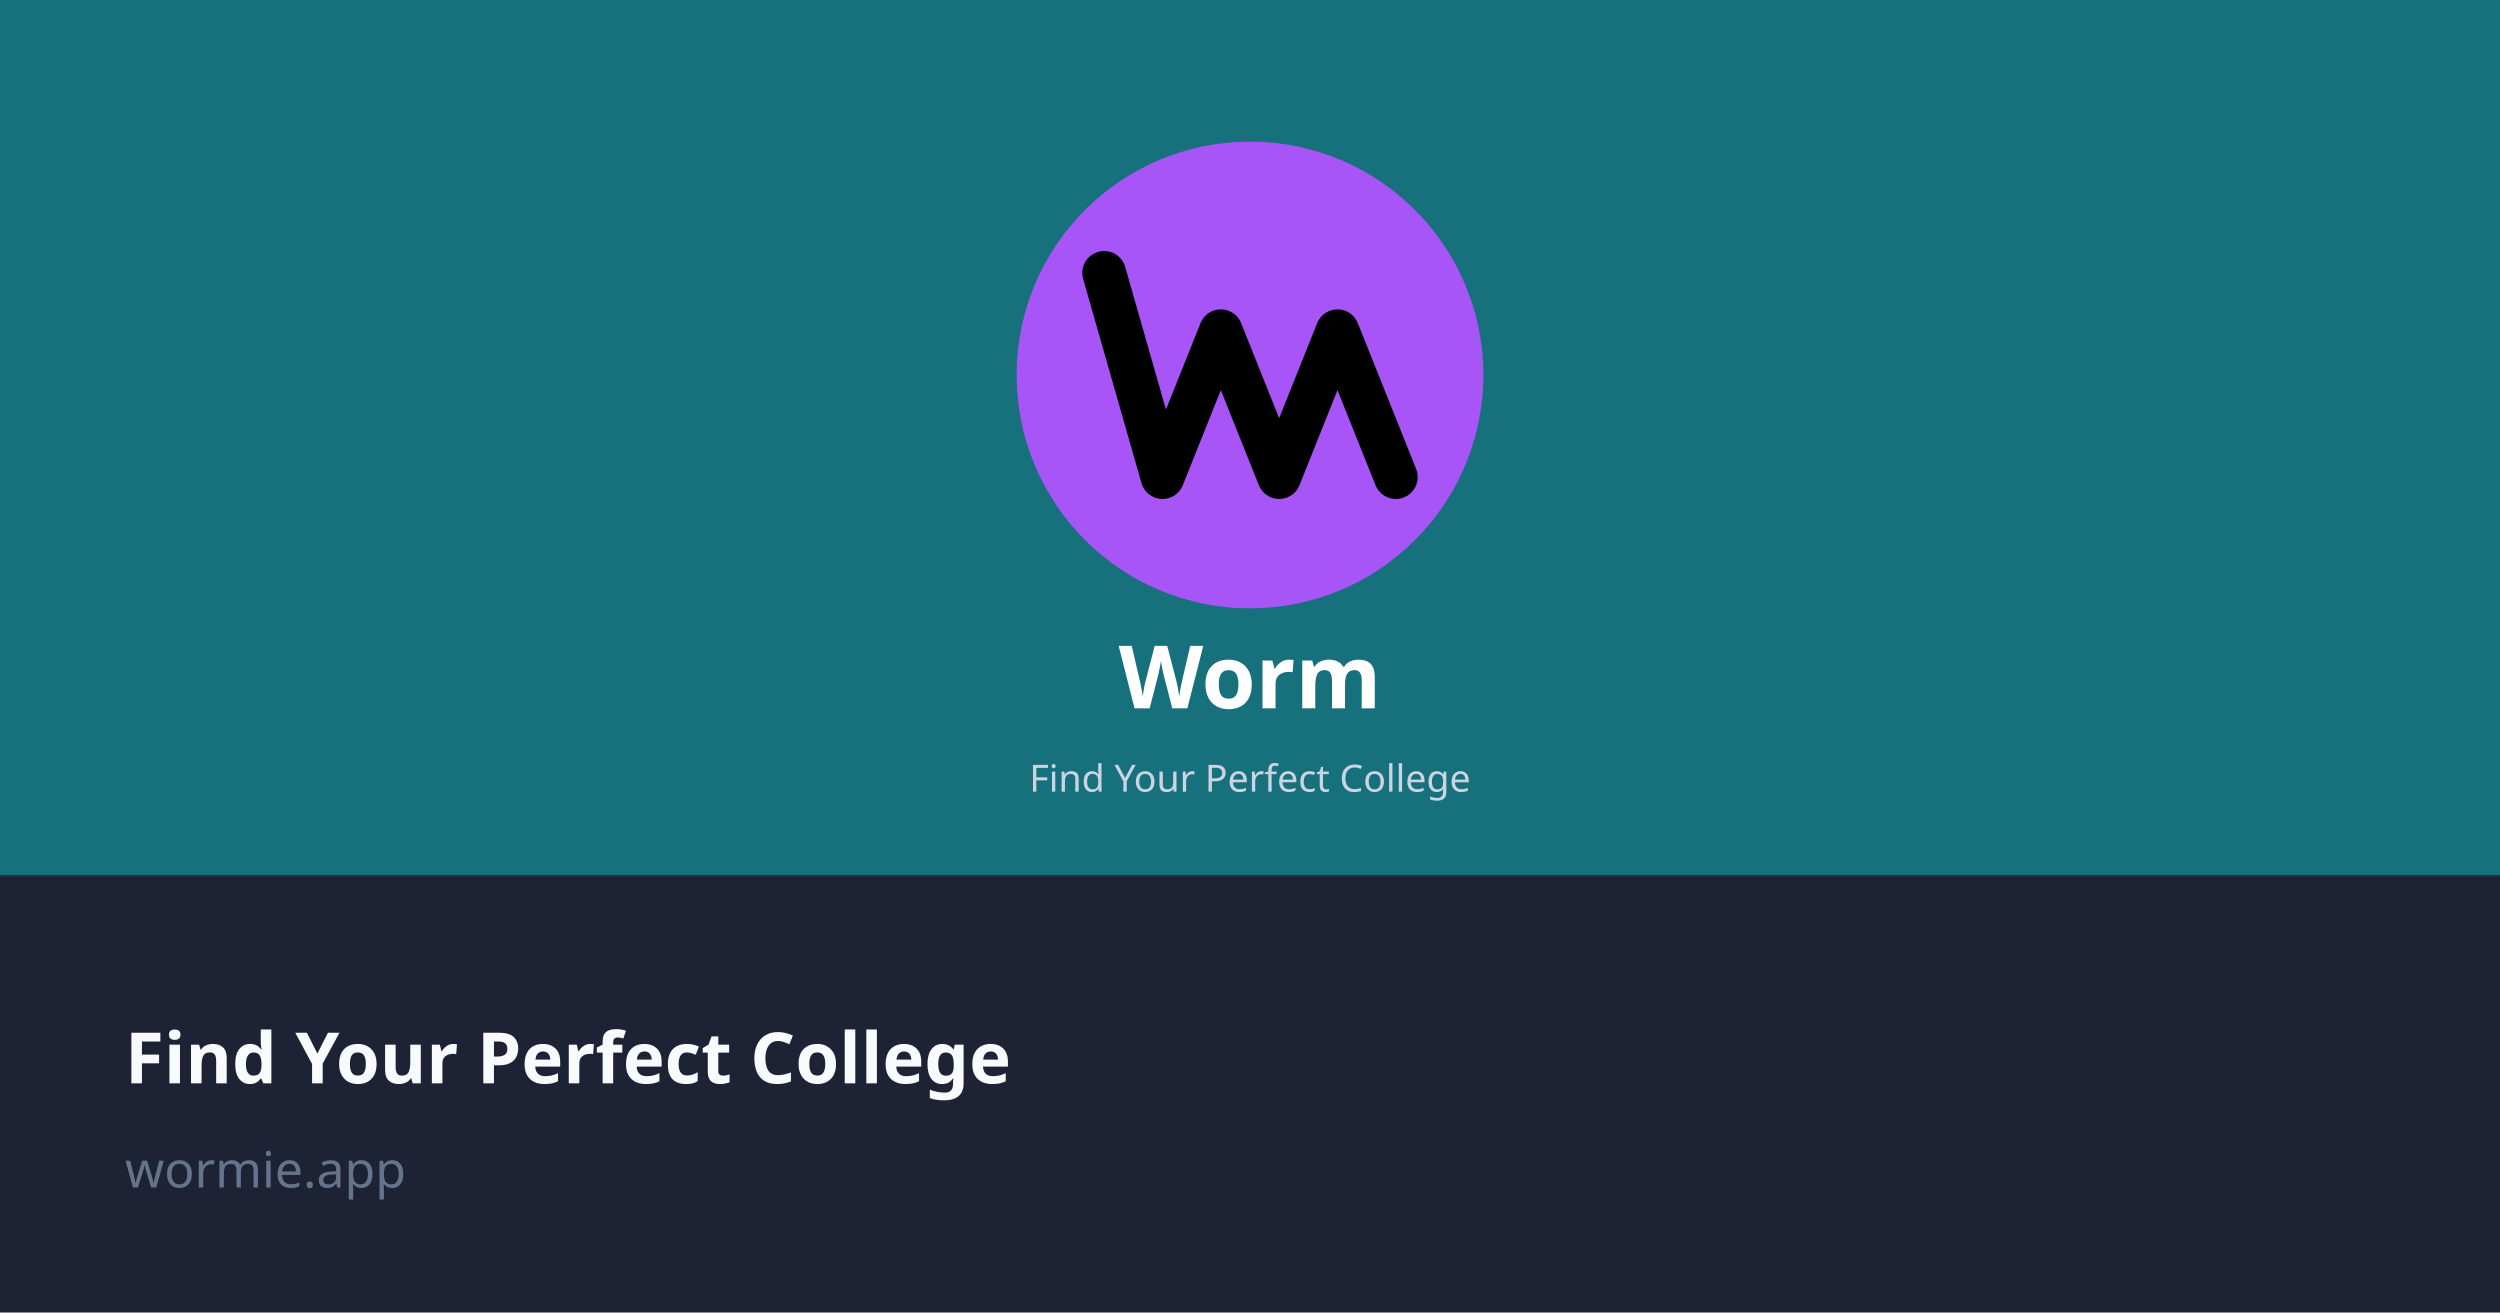
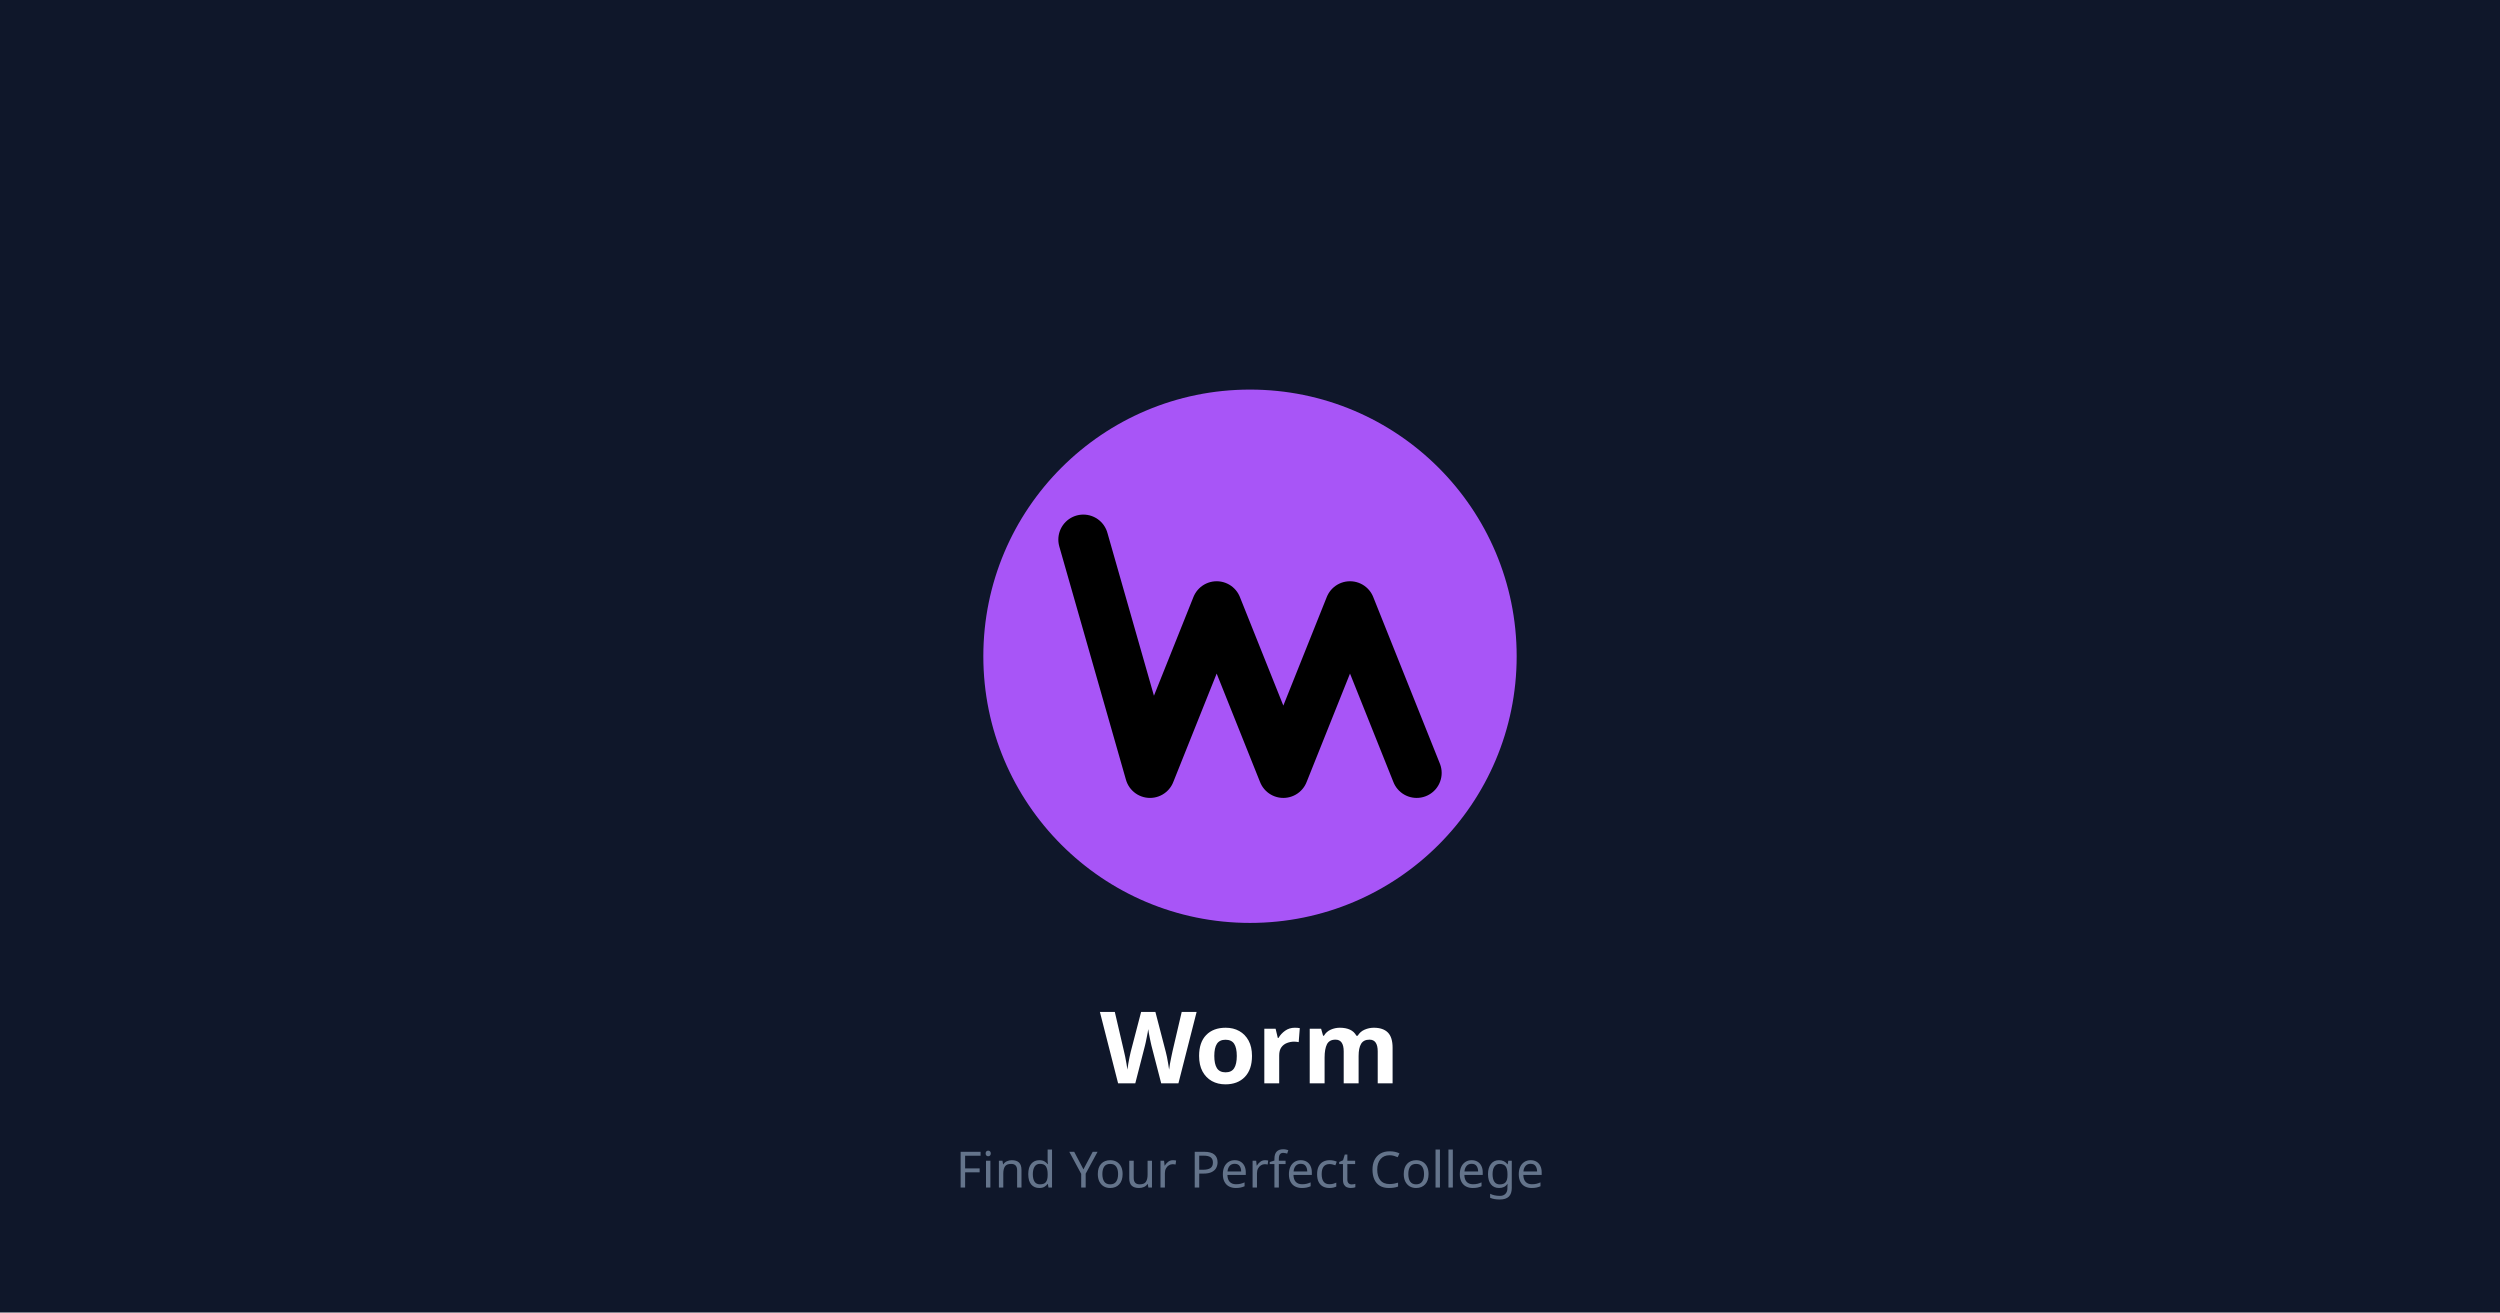
<svg xmlns="http://www.w3.org/2000/svg" width="1200" height="630" viewBox="0 0 1200 630" fill="none">
-   <rect width="1200" height="420" fill="#17717d" />
-   <g transform="translate(600, 180) scale(3.5) translate(-32, -32)">
+   <rect width="1200" height="630" fill="#0f172a" />
+   <g transform="translate(600, 315) scale(4) translate(-32, -32)">
    <circle cx="32" cy="32" r="32" fill="#A855F7" />
    <g transform="translate(8, 8)">
      <path d="M4 10L12 38L20 18L28 38L36 18L44 38" stroke="black" stroke-width="6" stroke-linecap="round" stroke-linejoin="round" />
    </g>
  </g>
-   <text x="600" y="340" font-family="sans-serif" font-weight="bold" font-size="42" fill="white" text-anchor="middle">Worm</text>
-   <text x="600" y="380" font-family="sans-serif" font-size="18" fill="#cbd5e1" text-anchor="middle">Find Your Perfect College</text>
-   <rect y="420" width="1200" height="210" fill="#1e2235" />
-   <rect y="420" width="1200" height="1" fill="white" fill-opacity="0.05" />
-   <text x="60" y="520" font-family="sans-serif" font-weight="bold" font-size="34" fill="#f8fafc" text-anchor="start">Find Your Perfect College</text>
-   <text x="60" y="570" font-family="sans-serif" font-size="24" fill="#64748b" text-anchor="start">wormie.app</text>
+   <text x="600" y="520" font-family="sans-serif" font-weight="bold" font-size="48" fill="white" text-anchor="middle">Worm</text>
+   <text x="600" y="570" font-family="sans-serif" font-size="24" fill="#64748b" text-anchor="middle">Find Your Perfect College</text>
</svg>
